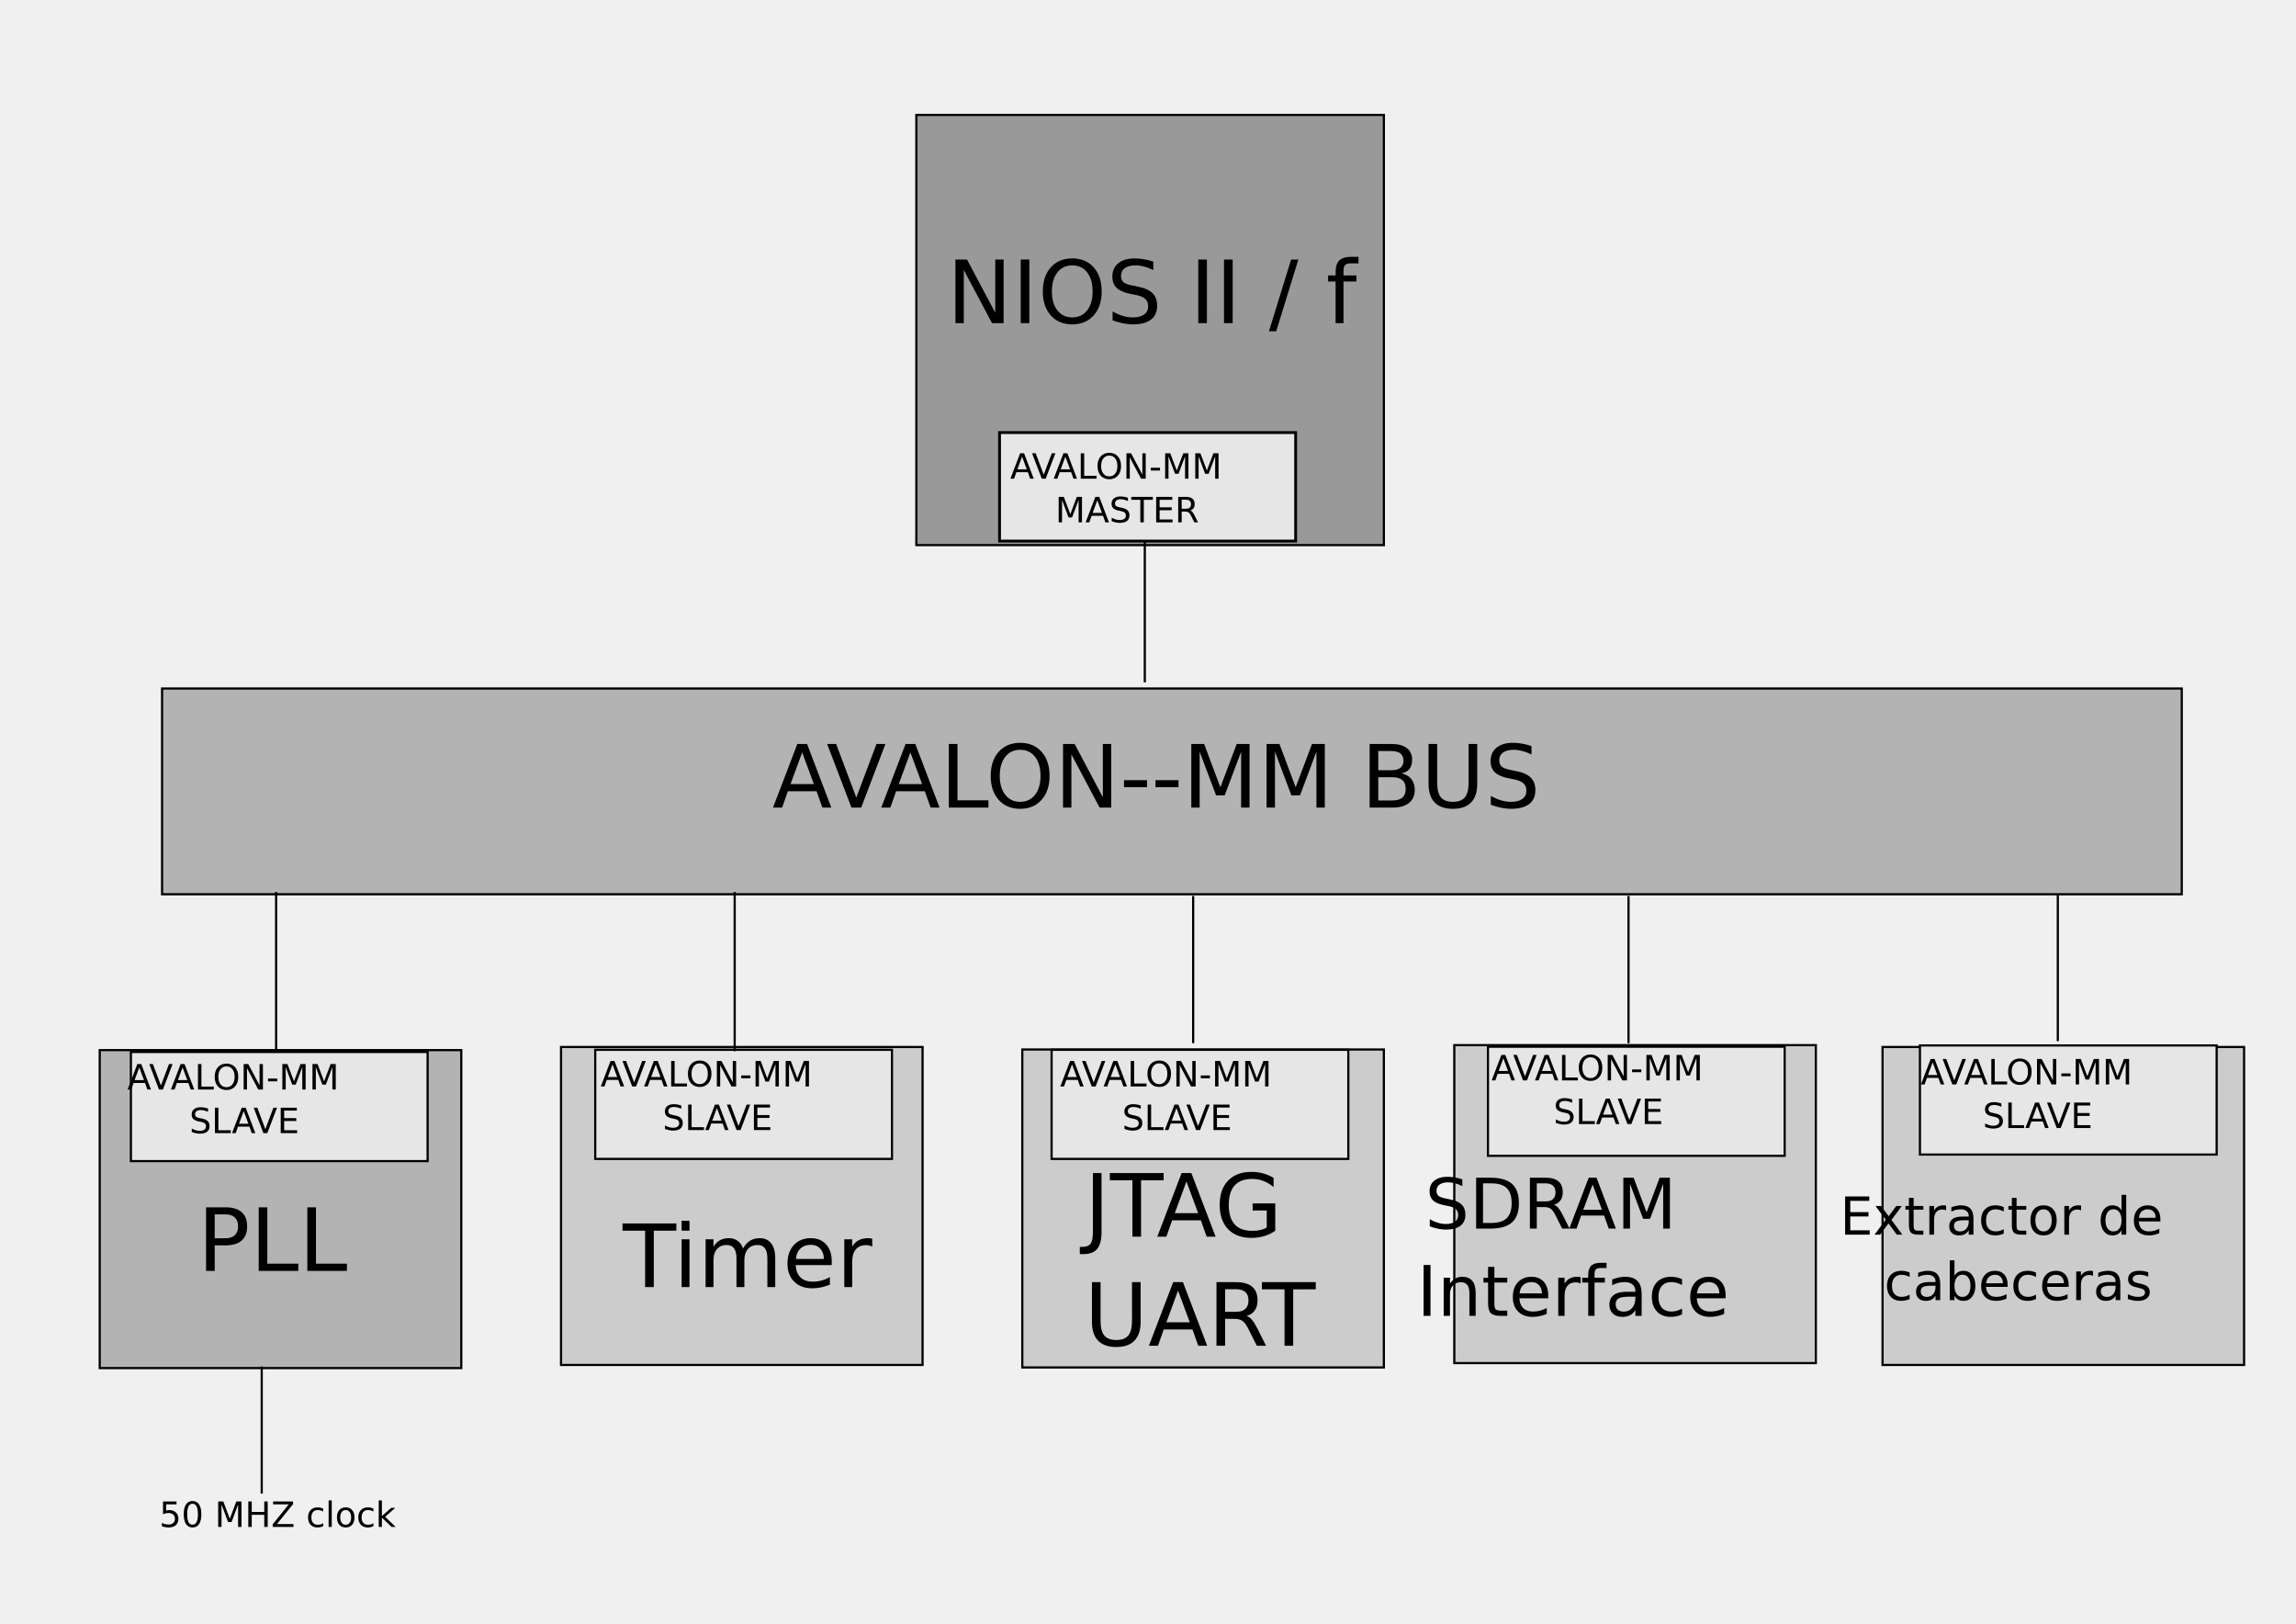
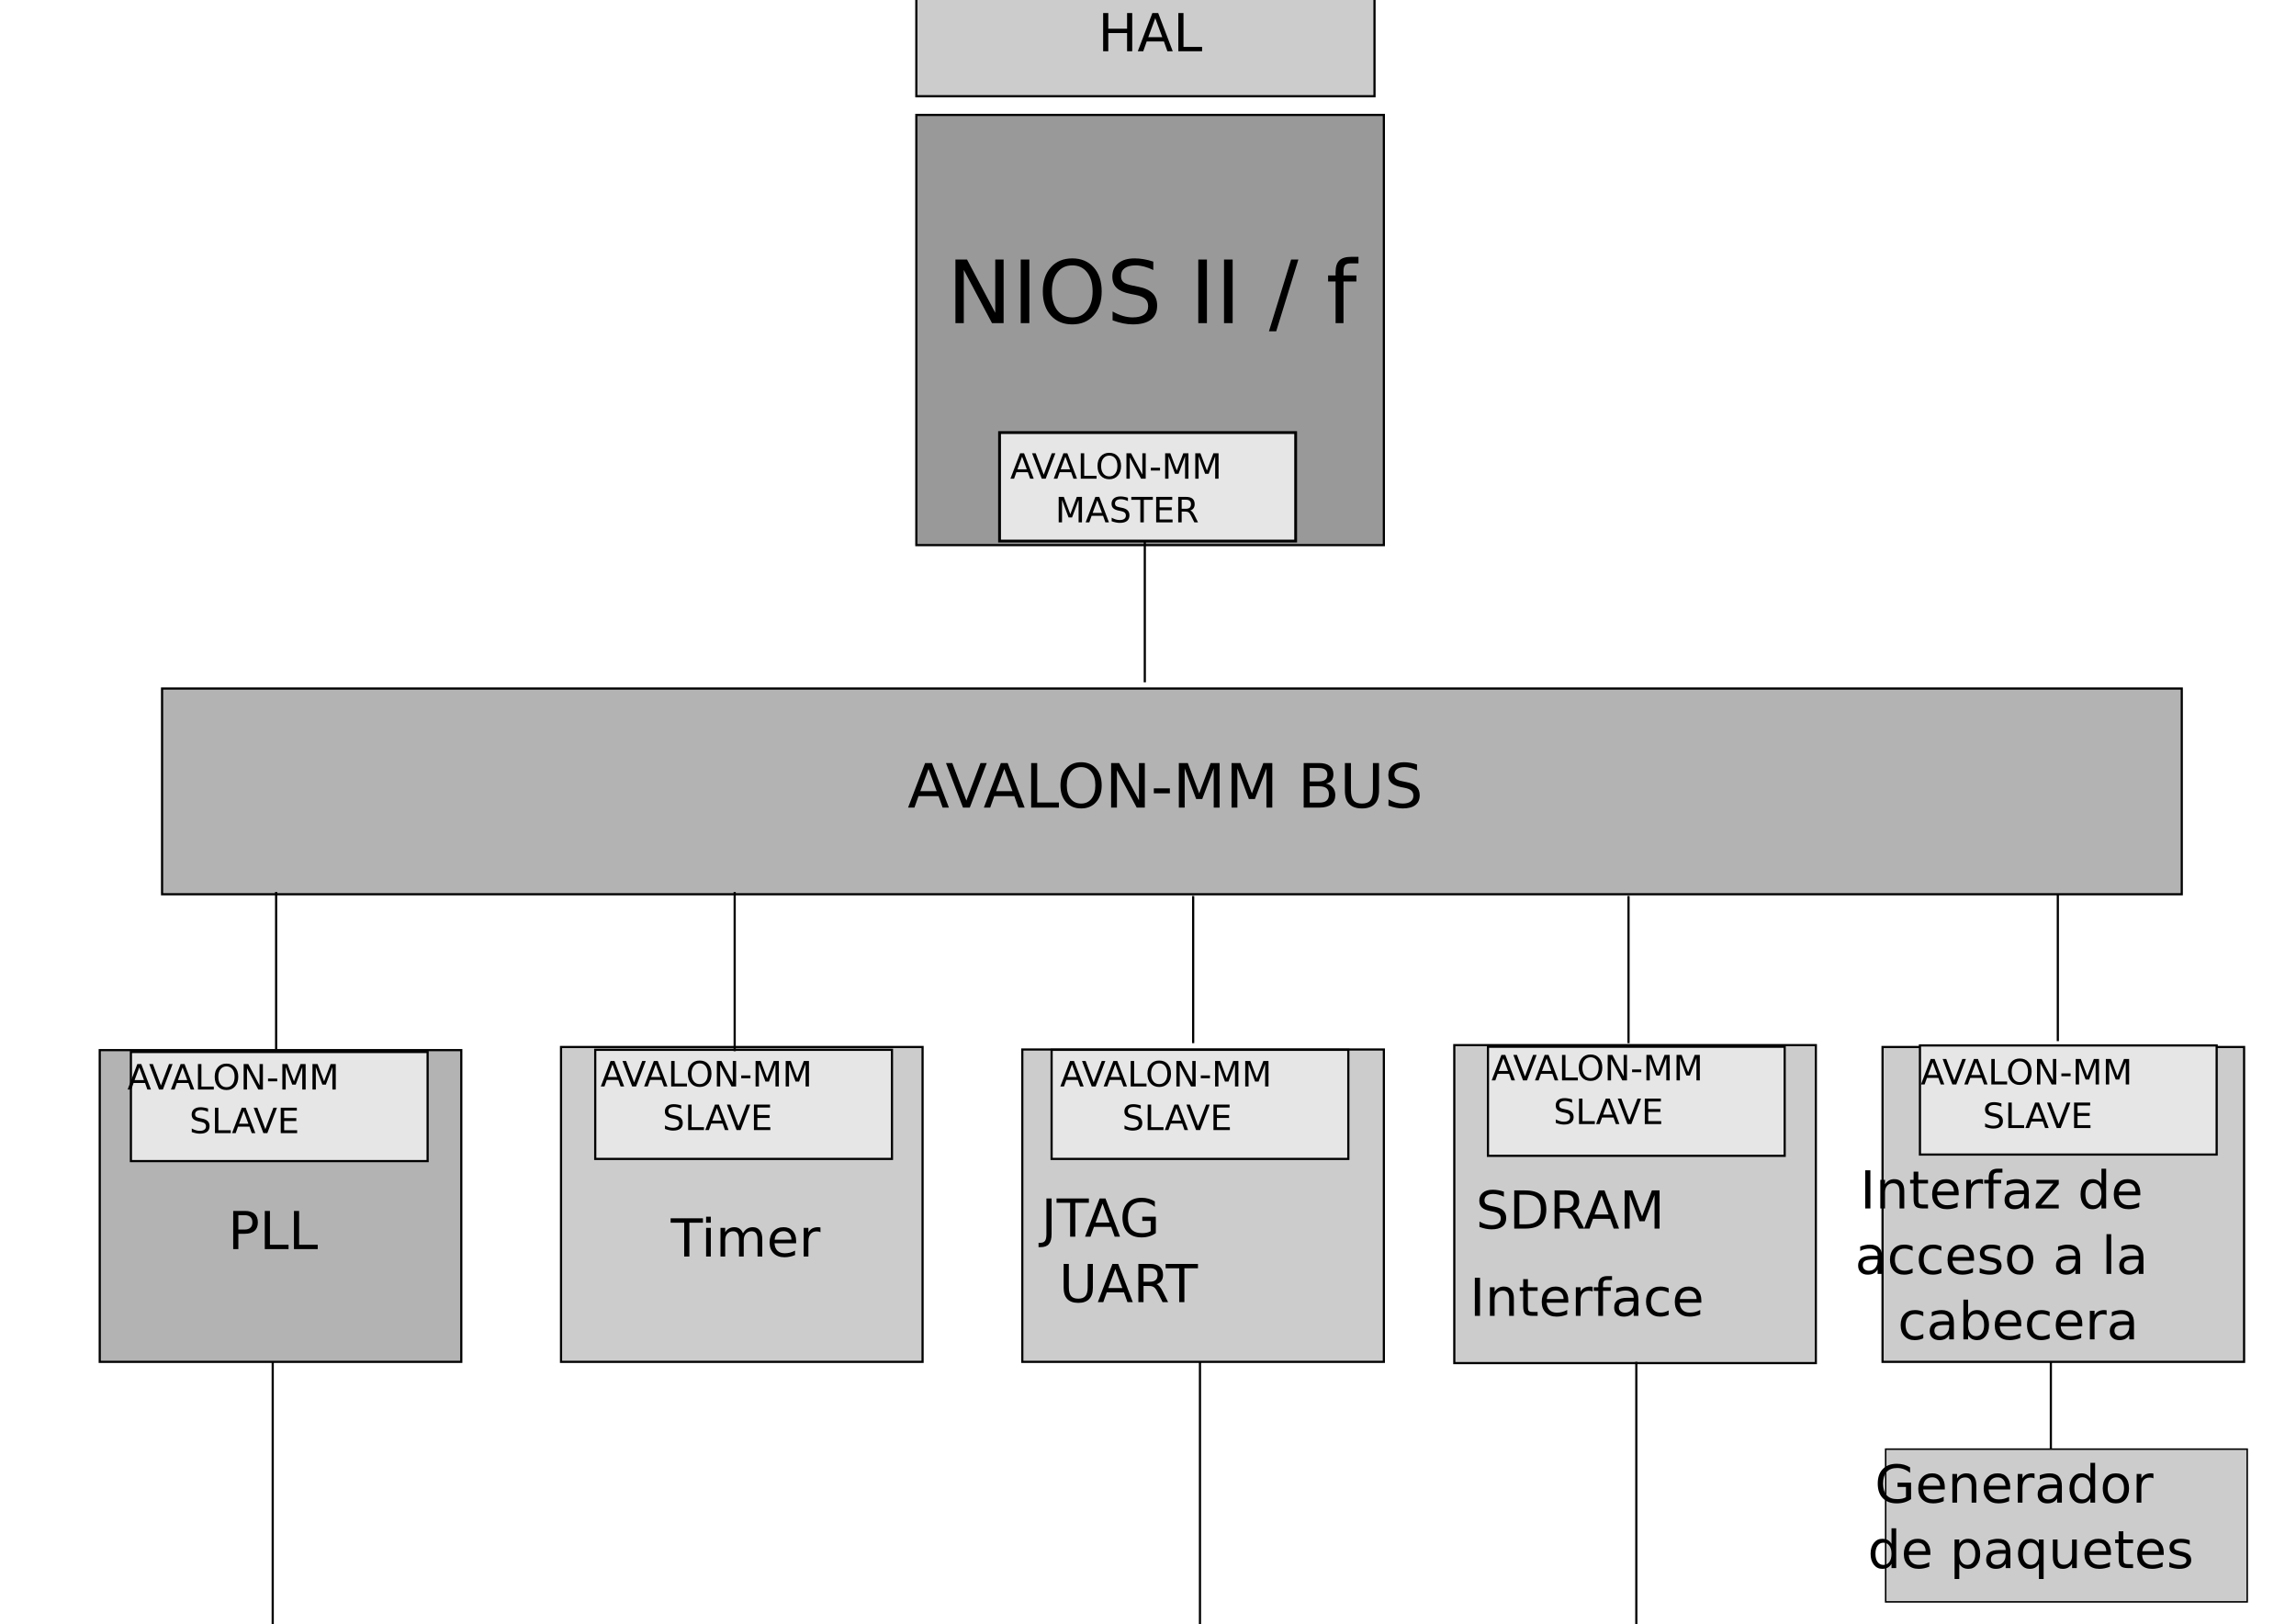
<svg xmlns="http://www.w3.org/2000/svg" width="1052.362" height="744.094" id="svg2" version="1.1">
  <defs id="defs4">
-     </defs>
+     <style id="style3983" type="text/css">
+    
+     .str0 {stroke:#4D4948;stroke-width:0.012}
+     .str1 {stroke:#838281;stroke-width:0.229;stroke-linecap:round}
+     .fil2 {fill:none}
+     .fil0 {fill:#4D4948}
+     .fil1 {fill:white;fill-rule:nonzero}
+    
+   </style>
+   </defs>
  <g id="layer1" transform="translate(0,-308.2677)">
+     <rect style="fill:#ffffff;fill-opacity:1;stroke:#000000;stroke-opacity:1" id="rect3592-87-2" width="165.714" height="145.714" x="44.286" y="1146.648" />
+     <rect style="fill:#ffffff;fill-opacity:1;stroke:#000000;stroke-width:0.987;stroke-miterlimit:4;stroke-opacity:1;stroke-dasharray:none;stroke-dashoffset:0" id="rect3742" width="1280" height="1130" x="-120" y="-27.638" />
    <rect style="fill:#999999;fill-opacity:1;stroke:#000000;stroke-opacity:1" id="rect2816" width="214.286" height="197.143" x="420" y="360.934" />
    <rect style="fill:#b3b3b3;fill-opacity:1;stroke:#000000;stroke-opacity:1" id="rect3590" width="925.714" height="94.286" x="74.286" y="315.523" transform="translate(0,308.2677)" />
-     <rect style="fill:#b3b3b3;fill-opacity:1;stroke:#000000;stroke-opacity:1" id="rect3592" width="165.714" height="145.714" x="45.714" y="789.505" />
-     <rect style="fill:#cccccc;fill-opacity:1;stroke:#000000;stroke-opacity:1" id="rect3592-8" width="165.714" height="145.714" x="257.143" y="788.076" />
-     <rect style="fill:#cccccc;fill-opacity:1;stroke:#000000;stroke-opacity:1" id="rect3592-87" width="165.714" height="145.714" x="468.571" y="789.219" />
+     <rect style="fill:#b3b3b3;fill-opacity:1;stroke:#000000;stroke-width:0.99;stroke-opacity:1" id="rect3592" width="165.714" height="142.857" x="45.714" y="789.505" />
+     <rect style="fill:#cccccc;fill-opacity:1;stroke:#000000;stroke-width:0.995;stroke-opacity:1" id="rect3592-8" width="165.714" height="144.286" x="257.143" y="788.076" />
+     <rect style="fill:#cccccc;fill-opacity:1;stroke:#000000;stroke-width:0.991;stroke-opacity:1" id="rect3592-87" width="165.714" height="143.143" x="468.571" y="789.219" />
    <rect style="fill:#cccccc;fill-opacity:1;stroke:#000000;stroke-opacity:1" id="rect3592-1" width="165.714" height="145.714" x="666.571" y="787.219" />
-     <rect style="fill:#cccccc;fill-opacity:1;stroke:#000000;stroke-opacity:1" id="rect3592-2" width="165.714" height="145.714" x="862.857" y="788.076" />
+     <rect style="fill:#cccccc;fill-opacity:1;stroke:#000000;stroke-width:0.995;stroke-opacity:1" id="rect3592-2" width="165.714" height="144.286" x="862.857" y="788.076" />
    <text xml:space="preserve" style="font-size:40px;font-style:normal;font-weight:normal;fill:#000000;fill-opacity:1;stroke:none;font-family:Bitstream Vera Sans" x="434" y="456.362" id="text3664">
      <tspan id="tspan3666" x="434" y="456.362">NIOS II / f</tspan>
    </text>
-     <text xml:space="preserve" style="font-size:40px;font-style:normal;font-weight:normal;fill:#000000;fill-opacity:1;stroke:none;font-family:Bitstream Vera Sans" x="354" y="678.362" id="text3693">
-       <tspan id="tspan3695" x="354" y="678.362">AVALON--MM BUS</tspan>
+     <text xml:space="preserve" style="font-size:28px;font-style:normal;font-weight:normal;fill:#000000;fill-opacity:1;stroke:none;font-family:Bitstream Vera Sans" x="416" y="678.362" id="text3693">
+       <tspan id="tspan3695" x="416" y="678.362">AVALON-MM BUS</tspan>
    </text>
    <rect style="fill:#e6e6e6;fill-opacity:1;stroke:#000000;stroke-width:1.283;stroke-opacity:1" id="rect3697" width="135.717" height="49.717" x="458.141" y="506.504" />
    <rect style="fill:#e6e6e6;fill-opacity:1;stroke:#000000;stroke-opacity:1" id="rect3701" width="136" height="50" x="60" y="482.094" transform="translate(0,308.2677)" />
    <rect style="fill:#e6e6e6;fill-opacity:1;stroke:#000000;stroke-opacity:1" id="rect3701-1" width="136" height="50" x="272.827" y="789.362" />
    <rect style="fill:#e6e6e6;fill-opacity:1;stroke:#000000;stroke-opacity:1" id="rect3701-8" width="136" height="50" x="482" y="789.362" />
    <rect style="fill:#e6e6e6;fill-opacity:1;stroke:#000000;stroke-opacity:1" id="rect3701-0" width="136" height="50" x="682" y="787.948" />
    <rect style="fill:#e6e6e6;fill-opacity:1;stroke:#000000;stroke-opacity:1" id="rect3701-7" width="136" height="50" x="880" y="787.362" />
    <path style="fill:none;stroke:#000000;stroke-width:1px;stroke-linecap:butt;stroke-linejoin:miter;stroke-opacity:1" d="m 546.887,478.042 0,-67.437" id="path3770" transform="translate(0,308.2677)" />
    <path style="fill:none;stroke:#000000;stroke-width:1px;stroke-linecap:butt;stroke-linejoin:miter;stroke-opacity:1" d="m 746.426,478.042 0,-67.437" id="path3772" transform="translate(0,308.2677)" />
    <path style="fill:none;stroke:#000000;stroke-width:1px;stroke-linecap:butt;stroke-linejoin:miter;stroke-opacity:1" d="m 943.195,477.118 0,-67.437" id="path3774" transform="translate(0,308.2677)" />
    <path style="fill:none;stroke:#000000;stroke-width:1px;stroke-linecap:butt;stroke-linejoin:miter;stroke-opacity:1" d="m 524.716,312.682 0,-64.666" id="path3778" transform="translate(0,308.2677)" />
    <text xml:space="preserve" style="font-size:16px;font-style:normal;font-weight:normal;text-align:center;text-anchor:middle;fill:#000000;fill-opacity:1;stroke:none;font-family:Bitstream Vera Sans" x="529.335" y="527.647" id="text3782">
      <tspan id="tspan3784" x="529.335" y="527.647">AVALON-MM</tspan>
      <tspan x="529.335" y="547.647" id="tspan3786">MASTER</tspan>
    </text>
    <text xml:space="preserve" style="font-size:16px;font-style:normal;font-weight:normal;text-align:center;text-anchor:middle;fill:#000000;fill-opacity:1;stroke:none;font-family:Bitstream Vera Sans" x="124.712" y="807.557" id="text3788">
      <tspan id="tspan3790" x="124.712" y="807.557">AVALON-MM</tspan>
      <tspan x="124.712" y="827.557" id="tspan3792">SLAVE</tspan>
    </text>
    <text xml:space="preserve" style="font-size:16px;font-style:normal;font-weight:normal;text-align:center;text-anchor:middle;fill:#000000;fill-opacity:1;stroke:none;font-family:Bitstream Vera Sans" x="341.603" y="806.152" id="text3788-2">
      <tspan id="tspan3790-3" x="341.603" y="806.152">AVALON-MM</tspan>
      <tspan x="341.603" y="826.152" id="tspan3792-5">SLAVE</tspan>
    </text>
    <text xml:space="preserve" style="font-size:16px;font-style:normal;font-weight:normal;text-align:center;text-anchor:middle;fill:#000000;fill-opacity:1;stroke:none;font-family:Bitstream Vera Sans" x="552.228" y="806.152" id="text3788-5">
      <tspan id="tspan3790-4" x="552.228" y="806.152">AVALON-MM</tspan>
      <tspan x="552.228" y="826.152" id="tspan3792-8">SLAVE</tspan>
    </text>
    <text xml:space="preserve" style="font-size:16px;font-style:normal;font-weight:normal;text-align:center;text-anchor:middle;fill:#000000;fill-opacity:1;stroke:none;font-family:Bitstream Vera Sans" x="749.92" y="803.381" id="text3788-9">
      <tspan id="tspan3790-39" x="749.92" y="803.381">AVALON-MM</tspan>
      <tspan x="749.92" y="823.381" id="tspan3792-4">SLAVE</tspan>
    </text>
    <text xml:space="preserve" style="font-size:16px;font-style:normal;font-weight:normal;text-align:center;text-anchor:middle;fill:#000000;fill-opacity:1;stroke:none;font-family:Bitstream Vera Sans" x="946.689" y="805.228" id="text3788-6">
      <tspan id="tspan3790-2" x="946.689" y="805.228">AVALON-MM</tspan>
      <tspan x="946.689" y="825.228" id="tspan3792-6">SLAVE</tspan>
    </text>
-     <text xml:space="preserve" style="font-size:40px;font-style:normal;font-weight:normal;fill:#000000;fill-opacity:1;stroke:none;font-family:Bitstream Vera Sans" x="90.532" y="890.698" id="text3861">
-       <tspan id="tspan3863" x="90.532" y="890.698">PLL</tspan>
-     </text>
-     <text xml:space="preserve" style="font-size:40px;font-style:normal;font-weight:normal;fill:#000000;fill-opacity:1;stroke:none;font-family:Bitstream Vera Sans" x="285.453" y="898.088" id="text3865">
-       <tspan id="tspan3867" x="285.453" y="898.088">Timer</tspan>
-     </text>
-     <text xml:space="preserve" style="font-size:40px;font-style:normal;font-weight:normal;fill:#000000;fill-opacity:1;stroke:none;font-family:Bitstream Vera Sans" x="497.002" y="874.994" id="text3869">
-       <tspan id="tspan3871" x="497.002" y="874.994">JTAG</tspan>
-       <tspan x="497.002" y="924.994" id="tspan3873">UART</tspan>
-     </text>
-     <text xml:space="preserve" style="font-size:32px;font-style:normal;font-weight:normal;text-align:center;text-anchor:middle;fill:#000000;fill-opacity:1;stroke:none;font-family:Bitstream Vera Sans" x="746.426" y="871.298" id="text3875">
+     <text xml:space="preserve" style="font-size:40px;font-style:normal;font-weight:normal;fill:#000000;fill-opacity:1;stroke:none;font-family:Bitstream Vera Sans" x="104.532" y="880.698" id="text3861">
+       <tspan id="tspan3863" x="104.532" y="880.698" style="font-size:24px">PLL</tspan>
+     </text>
+     <text xml:space="preserve" style="font-size:40px;font-style:normal;font-weight:normal;fill:#000000;fill-opacity:1;stroke:none;font-family:Bitstream Vera Sans" x="307.453" y="884.088" id="text3865">
+       <tspan id="tspan3867" x="307.453" y="884.088" style="font-size:24px">Timer</tspan>
+     </text>
+     <text xml:space="preserve" style="font-size:40px;font-style:normal;font-weight:normal;fill:#000000;fill-opacity:1;stroke:none;font-family:Bitstream Vera Sans" x="549.002" y="874.994" id="text3869">
+       <tspan id="tspan3871" x="549.002" y="874.994" style="font-size:24px;text-align:center;text-anchor:middle">JTAG</tspan>
+       <tspan x="549.002" y="904.994" id="tspan3873" style="font-size:24px;text-align:center;text-anchor:middle">UART</tspan>
+     </text>
+     <text xml:space="preserve" style="font-size:24;font-style:normal;font-weight:normal;text-align:center;text-anchor:middle;fill:#000000;fill-opacity:1;stroke:none;font-family:Bitstream Vera Sans" x="746.426" y="871.298" id="text3875">
      <tspan id="tspan3877" x="746.426" y="871.298">SDRAM</tspan>
      <tspan x="746.426" y="911.298" id="tspan3879">Interface</tspan>
    </text>
-     <text xml:space="preserve" style="font-size:24px;font-style:normal;font-weight:normal;text-align:center;text-anchor:middle;fill:#000000;fill-opacity:1;stroke:none;font-family:Bitstream Vera Sans" x="944.119" y="874.07" id="text3881">
-       <tspan id="tspan3883" x="944.119" y="874.07">Extractor de</tspan>
-       <tspan x="944.119" y="904.07" id="tspan3885">cabeceras</tspan>
-     </text>
-     <text xml:space="preserve" style="font-size:16px;font-style:normal;font-weight:normal;fill:#000000;fill-opacity:1;stroke:none;font-family:Bitstream Vera Sans" x="72.98" y="1008.02" id="text3895">
-       <tspan id="tspan3897" x="72.98" y="1008.02">50 MHZ clock</tspan>
+     <text xml:space="preserve" style="font-size:24px;font-style:normal;font-weight:normal;text-align:center;text-anchor:middle;fill:#000000;fill-opacity:1;stroke:none;font-family:Bitstream Vera Sans" x="944.119" y="862.07" id="text3881">
+       <tspan x="947.939" y="862.07" id="tspan3885">Interfaz de </tspan>
+       <tspan x="944.119" y="892.07" id="tspan2884">acceso a la</tspan>
+       <tspan x="944.119" y="922.07" id="tspan2886">cabecera</tspan>
+     </text>
+     <text xml:space="preserve" style="font-size:24px;font-style:normal;font-weight:normal;text-align:center;text-anchor:middle;fill:#000000;fill-opacity:1;stroke:none;font-family:Bitstream Vera Sans" x="128" y="1188.648" id="text3895">
+       <tspan id="tspan3897" x="128" y="1188.648">50 MHZ</tspan>
+       <tspan x="128" y="1218.648" id="tspan3762">clock</tspan>
    </text>
    <path style="fill:none;stroke:#000000;stroke-width:1px;stroke-linecap:butt;stroke-linejoin:miter;stroke-opacity:1" d="m 126.56,408.757 0,72.056" id="path2914" transform="translate(0,308.2677)" />
-     <path style="fill:none;stroke:#000000;stroke-width:1px;stroke-linecap:butt;stroke-linejoin:miter;stroke-opacity:1" d="m 119.961,626.238 0,58.227" id="path2920" transform="translate(0,308.2677)" />
    <path style="fill:none;stroke:#000000;stroke-width:1px;stroke-linecap:butt;stroke-linejoin:miter;stroke-opacity:1" d="m 336.734,408.764 0,72.959" id="path2922" transform="translate(0,308.2677)" />
+     <rect style="fill:#cccccc;fill-opacity:1;stroke:#000000;stroke-width:1;stroke-miterlimit:4;stroke-opacity:1;stroke-dasharray:none;stroke-dashoffset:0" id="rect2911" width="210" height="60" x="420" y="-15.906" transform="translate(0,308.2677)" />
+     <text xml:space="preserve" style="font-size:24px;font-style:normal;font-weight:normal;fill:#000000;fill-opacity:1;stroke:none;font-family:Bitstream Vera Sans" x="503.261" y="331.757" id="text3685">
+       <tspan id="tspan3687" x="503.261" y="331.757">HAL</tspan>
+     </text>
+     <rect style="fill:#f2f2f2;fill-opacity:1;stroke:#000000;stroke-width:1;stroke-miterlimit:4;stroke-opacity:1;stroke-dasharray:none;stroke-dashoffset:0" id="rect3689" width="210" height="100" x="420" y="-125.906" transform="translate(0,308.2677)" />
+     <text xml:space="preserve" style="font-size:24px;font-style:normal;font-weight:normal;fill:#000000;fill-opacity:1;stroke:none;font-family:Bitstream Vera Sans" x="465.88" y="244.202" id="text3691">
+       <tspan id="tspan3693" x="465.88" y="244.202">main.cpp</tspan>
+     </text>
+     <rect y="12.362" x="440" height="120" width="120" id="rect3700" style="fill:#f2f2f2;fill-opacity:1;stroke:#000000;stroke-width:1;stroke-miterlimit:4;stroke-opacity:1;stroke-dasharray:none;stroke-dashoffset:0" />
+     <rect y="42.362" x="470" height="120" width="120" id="rect3702" style="fill:#f2f2f2;fill-opacity:1;stroke:#000000;stroke-width:1;stroke-miterlimit:4;stroke-opacity:1;stroke-dasharray:none;stroke-dashoffset:0" />
+     <text id="text3712" y="32.362" x="446" style="font-size:20px;font-style:normal;font-weight:normal;fill:#000000;fill-opacity:1;stroke:none;font-family:Bitstream Vera Sans" xml:space="preserve">
+       <tspan y="32.362" x="446" id="tspan3714">iplookup.h</tspan>
+     </text>
+     <text id="text3716" y="62.362" x="484" style="font-size:20px;font-style:normal;font-weight:normal;fill:#000000;fill-opacity:1;stroke:none;font-family:Bitstream Vera Sans" xml:space="preserve">
+       <tspan y="62.362" x="484" id="tspan3718">iproute.h</tspan>
+     </text>
+     <text xml:space="preserve" style="font-size:40px;font-style:normal;font-weight:normal;fill:#000000;fill-opacity:1;stroke:none;font-family:Bitstream Vera Sans" x="-100" y="16.362" id="text3744">
+       <tspan id="tspan3746" x="-100" y="16.362">FPGA</tspan>
+     </text>
+     <rect y="1146.648" x="472" height="145.714" width="165.714" id="rect3748" style="fill:#ffffff;fill-opacity:1;stroke:#000000;stroke-opacity:1" />
+     <rect style="fill:#ffffff;fill-opacity:1;stroke:#000000;stroke-opacity:1" id="rect3750" width="165.714" height="145.714" x="668.286" y="1146.648" />
+     <text xml:space="preserve" style="font-size:24px;font-style:normal;font-weight:normal;fill:#000000;fill-opacity:1;stroke:none;font-family:Bitstream Vera Sans" x="554.633" y="1182.648" id="text3752">
+       <tspan id="tspan3754" x="554.633" y="1182.648" style="text-align:center;text-anchor:middle">USB</tspan>
+       <tspan x="554.633" y="1212.648" id="tspan3756" style="text-align:center;text-anchor:middle">Blaster</tspan>
+     </text>
+     <text xml:space="preserve" style="font-size:24px;font-style:normal;font-weight:normal;fill:#000000;fill-opacity:1;stroke:none;font-family:Bitstream Vera Sans" x="958.523" y="889.444" id="text3758" transform="translate(0,308.2677)">
+       <tspan id="tspan3760" x="958.523" y="889.444" />
+     </text>
+     <text xml:space="preserve" style="font-size:24px;font-style:normal;font-weight:normal;text-align:center;text-anchor:middle;fill:#000000;fill-opacity:1;stroke:none;font-family:Bitstream Vera Sans" x="749.439" y="1183.169" id="text3764">
+       <tspan id="tspan3766" x="749.439" y="1183.169">Memoria</tspan>
+       <tspan x="749.439" y="1213.169" id="tspan3768">SDRAM</tspan>
+     </text>
+     <rect y="972.362" x="864.286" height="70" width="165.714" id="rect3770" style="fill:#cccccc;fill-opacity:1;stroke:#000000;stroke-width:0.693;stroke-opacity:1" />
+     <text xml:space="preserve" style="font-size:24px;font-style:normal;font-weight:normal;text-align:center;text-anchor:middle;fill:#000000;fill-opacity:1;stroke:none;font-family:Bitstream Vera Sans" x="949.858" y="996.883" id="text3772">
+       <tspan id="tspan3774" x="949.858" y="996.883">Generador</tspan>
+       <tspan x="949.858" y="1026.883" id="tspan3776">de paquetes</tspan>
+     </text>
+     <path style="fill:none;stroke:#000000;stroke-width:1px;stroke-linecap:butt;stroke-linejoin:miter;stroke-opacity:1" d="m 940,624.094 0,40" id="path3787" transform="translate(0,308.2677)" />
+     <path style="fill:none;stroke:#000000;stroke-width:1px;stroke-linecap:butt;stroke-linejoin:miter;stroke-opacity:1" d="m 125,839.094 0,-215" id="path3789" transform="translate(0,308.2677)" />
+     <path style="fill:none;stroke:#000000;stroke-width:1px;stroke-linecap:butt;stroke-linejoin:miter;stroke-opacity:1" d="m 550,624.094 0,215" id="path3793" transform="translate(0,308.2677)" />
+     <path style="fill:none;stroke:#000000;stroke-width:1px;stroke-linecap:butt;stroke-linejoin:miter;stroke-opacity:1" d="m 750,624.094 0,215" id="path3795" transform="translate(0,308.2677)" />
+     <g id="g4051" transform="translate(0,-22)">
+       <path transform="translate(0,308.2677)" id="path3797" d="m 70,974.094 10,0" style="fill:none;stroke:#000000;stroke-width:1px;stroke-linecap:butt;stroke-linejoin:miter;stroke-opacity:1" />
+       <path transform="translate(0,308.2677)" id="path3799" d="m 80,974.094 0,-15" style="fill:none;stroke:#000000;stroke-width:1px;stroke-linecap:butt;stroke-linejoin:miter;stroke-opacity:1;display:inline" />
+       <path transform="translate(0,308.2677)" id="path3801" d="m 80,959.094 15,0" style="fill:none;stroke:#000000;stroke-width:1px;stroke-linecap:butt;stroke-linejoin:miter;stroke-opacity:1" />
+       <path transform="translate(0,308.2677)" id="path3803" d="m 95,959.094 0,15" style="fill:none;stroke:#000000;stroke-width:1px;stroke-linecap:butt;stroke-linejoin:miter;stroke-opacity:1" />
+       <path transform="translate(0,308.2677)" id="path3805" d="m 95,974.094 10,0" style="fill:none;stroke:#000000;stroke-width:1px;stroke-linecap:butt;stroke-linejoin:miter;stroke-opacity:1" />
+       <path transform="translate(0,308.2677)" style="fill:none;stroke:#000000;stroke-width:1px;stroke-linecap:butt;stroke-linejoin:miter;stroke-opacity:1" d="m 70,974.094 10,0" id="path3807" />
+       <path transform="translate(0,308.2677)" style="fill:none;stroke:#000000;stroke-width:1px;stroke-linecap:butt;stroke-linejoin:miter;stroke-opacity:1;display:inline" d="m 80,974.094 0,-15" id="path3809" />
+       <path transform="translate(0,308.2677)" style="fill:none;stroke:#000000;stroke-width:1px;stroke-linecap:butt;stroke-linejoin:miter;stroke-opacity:1" d="m 80,959.094 15,0" id="path3811" />
+       <path transform="translate(0,308.2677)" style="fill:none;stroke:#000000;stroke-width:1px;stroke-linecap:butt;stroke-linejoin:miter;stroke-opacity:1" d="m 95,959.094 0,15" id="path3813" />
+       <path transform="translate(0,308.2677)" style="fill:none;stroke:#000000;stroke-width:1px;stroke-linecap:butt;stroke-linejoin:miter;stroke-opacity:1" d="m 95,974.094 10,0" id="path3815" />
+       <path transform="translate(0,308.2677)" style="fill:none;stroke:#000000;stroke-width:1px;stroke-linecap:butt;stroke-linejoin:miter;stroke-opacity:1" d="m 70,974.094 10,0" id="path3817" />
+       <path transform="translate(0,308.2677)" style="fill:none;stroke:#000000;stroke-width:1px;stroke-linecap:butt;stroke-linejoin:miter;stroke-opacity:1;display:inline" d="m 80,974.094 0,-15" id="path3819" />
+       <path transform="translate(0,308.2677)" style="fill:none;stroke:#000000;stroke-width:1px;stroke-linecap:butt;stroke-linejoin:miter;stroke-opacity:1" d="m 80,959.094 15,0" id="path3821" />
+       <path transform="translate(0,308.2677)" style="fill:none;stroke:#000000;stroke-width:1px;stroke-linecap:butt;stroke-linejoin:miter;stroke-opacity:1" d="m 95,959.094 0,15" id="path3823" />
+       <path transform="translate(0,308.2677)" style="fill:none;stroke:#000000;stroke-width:1px;stroke-linecap:butt;stroke-linejoin:miter;stroke-opacity:1" d="m 95,974.094 10,0" id="path3825" />
+       <path transform="translate(0,308.2677)" id="path3827" d="m 70,974.094 10,0" style="fill:none;stroke:#000000;stroke-width:1px;stroke-linecap:butt;stroke-linejoin:miter;stroke-opacity:1" />
+       <path transform="translate(0,308.2677)" id="path3829" d="m 80,974.094 0,-15" style="fill:none;stroke:#000000;stroke-width:1px;stroke-linecap:butt;stroke-linejoin:miter;stroke-opacity:1;display:inline" />
+       <path transform="translate(0,308.2677)" id="path3831" d="m 80,959.094 15,0" style="fill:none;stroke:#000000;stroke-width:1px;stroke-linecap:butt;stroke-linejoin:miter;stroke-opacity:1" />
+       <path transform="translate(0,308.2677)" id="path3833" d="m 95,959.094 0,15" style="fill:none;stroke:#000000;stroke-width:1px;stroke-linecap:butt;stroke-linejoin:miter;stroke-opacity:1" />
+       <path transform="translate(0,308.2677)" id="path3835" d="m 95,974.094 10,0" style="fill:none;stroke:#000000;stroke-width:1px;stroke-linecap:butt;stroke-linejoin:miter;stroke-opacity:1" />
+       <path transform="translate(0,308.2677)" id="path3925" d="m 105,974.094 0,-15" style="fill:none;stroke:#000000;stroke-width:1px;stroke-linecap:butt;stroke-linejoin:miter;stroke-opacity:1" />
+       <path transform="translate(0,308.2677)" id="path3927" d="m 105,959.094 15,0" style="fill:none;stroke:#000000;stroke-width:1px;stroke-linecap:butt;stroke-linejoin:miter;stroke-opacity:1" />
+       <path transform="translate(0,308.2677)" id="path3929" d="m 120,959.094 0,15" style="fill:none;stroke:#000000;stroke-width:1px;stroke-linecap:butt;stroke-linejoin:miter;stroke-opacity:1" />
+       <path transform="translate(0,308.2677)" id="path3931" d="m 120,974.094 10,0" style="fill:none;stroke:#000000;stroke-width:1px;stroke-linecap:butt;stroke-linejoin:miter;stroke-opacity:1" />
+       <path transform="translate(0,308.2677)" id="path3933" d="m 130,974.094 0,-15" style="fill:none;stroke:#000000;stroke-width:1px;stroke-linecap:butt;stroke-linejoin:miter;stroke-opacity:1" />
+       <path transform="translate(0,308.2677)" id="path3935" d="m 130,959.094 15,0" style="fill:none;stroke:#000000;stroke-width:1px;stroke-linecap:butt;stroke-linejoin:miter;stroke-opacity:1" />
+       <path transform="translate(0,308.2677)" id="path3937" d="m 145,959.094 0,15" style="fill:none;stroke:#000000;stroke-width:1px;stroke-linecap:butt;stroke-linejoin:miter;stroke-opacity:1" />
+       <path transform="translate(0,308.2677)" id="path3939" d="m 145,974.094 10,0" style="fill:none;stroke:#000000;stroke-width:1px;stroke-linecap:butt;stroke-linejoin:miter;stroke-opacity:1" />
+       <path transform="translate(0,308.2677)" id="path3941" d="m 155,974.094 0,-15" style="fill:none;stroke:#000000;stroke-width:1px;stroke-linecap:butt;stroke-linejoin:miter;stroke-opacity:1" />
+       <path transform="translate(0,308.2677)" id="path3943" d="m 155,959.094 15,0" style="fill:none;stroke:#000000;stroke-width:1px;stroke-linecap:butt;stroke-linejoin:miter;stroke-opacity:1" />
+       <path transform="translate(0,308.2677)" id="path3945" d="m 170,959.094 0,15" style="fill:none;stroke:#000000;stroke-width:1px;stroke-linecap:butt;stroke-linejoin:miter;stroke-opacity:1" />
+       <path transform="translate(0,308.2677)" id="path3947" d="m 170,974.094 10,0" style="fill:none;stroke:#000000;stroke-width:1px;stroke-linecap:butt;stroke-linejoin:miter;stroke-opacity:1" />
+     </g>
+     <g transform="matrix(0.1975886,0,0,0.1579194,490.2897,1194.236)" id="layer1-2">
+       <g transform="translate(2.000003,0)" id="g6274">
+         <path style="fill:#000000;stroke:#000000" id="path5478" d="m 359.614,546.781 c 0,11.995 -9.724,21.718 -21.718,21.718 -11.995,0 -21.718,-9.724 -21.718,-21.718 0,-11.995 9.724,-21.718 21.718,-21.718 11.995,0 21.718,9.724 21.718,21.718 z" transform="matrix(1.1252,0,0,1.1252,-55.2005,-77.973)" />
+         <g id="g6262">
+           <path id="path5482" d="m 326.57,443.617 41.147,-71.269 0,-76.972" style="fill:none;stroke:#000000;stroke-width:15;stroke-linecap:butt;stroke-linejoin:round;stroke-miterlimit:4;stroke-opacity:1;stroke-dasharray:none" />
+           <rect y="281.109" x="348.418" height="39.385" width="36.803" id="rect6256" style="fill:#000000;stroke:#000000;stroke-width:10;stroke-linejoin:miter;stroke-miterlimit:4;stroke-dasharray:none" />
+         </g>
+         <g id="g6266">
+           <path id="path6254" d="m 326.57,497.189 -48.151,-83.401 0,-69.977" style="fill:none;stroke:#000000;stroke-width:15;stroke-linecap:butt;stroke-linejoin:round;stroke-miterlimit:4;stroke-opacity:1;stroke-dasharray:none" />
+           <path transform="matrix(1.1252,0,0,1.1252,-101.3319,-275.8299)" d="m 359.614,546.781 c 0,11.995 -9.724,21.718 -21.718,21.718 -11.995,0 -21.718,-9.724 -21.718,-21.718 0,-11.995 9.724,-21.718 21.718,-21.718 11.995,0 21.718,9.724 21.718,21.718 z" id="path6258" style="fill:#000000;stroke:#000000;stroke-width:1;stroke-miterlimit:4;stroke-dasharray:none" />
+         </g>
+         <g id="g6270">
+           <path id="path5480" d="m 325.5,544.765 0,-335.001" style="fill:#000000;fill-rule:evenodd;stroke:#000000;stroke-width:15px;stroke-linecap:butt;stroke-linejoin:miter;stroke-opacity:1" />
+           <path id="path6260" d="m 325.836,191.167 -26.441,45.797 52.86,0 -26.419,-45.797 z" style="fill:#000000;fill-rule:evenodd;stroke:#000000;stroke-width:8;stroke-linecap:butt;stroke-linejoin:miter;stroke-miterlimit:4;stroke-opacity:1;stroke-dasharray:none" />
+         </g>
+       </g>
+     </g>
+     <g id="Diagram" transform="matrix(21.78832,0,0,21.78832,702.636,1222.372)">
+       <g id="_46320264">
+         <path d="m 0.331,0.44 3.578,-6.505e-5 c 0.179,0 0.325,0.146 0.325,0.325 l 0,1.301 c 0,0.179 -0.146,0.325 -0.325,0.325 l -3.578,-6.51e-5 c -0.179,0 -0.325,-0.146 -0.325,-0.325 l 0,-1.301 c 0,-0.179 0.146,-0.325 0.325,-0.325 z" class="fil0 str0" id="_89705936" style="fill:#4d4948;stroke:#4d4948;stroke-width:0.012" />
+         <path d="m 1.501,1.828 c 0,0.005 -9.107e-4,0.009 -0.003,0.013 C 1.497,1.844 1.493,1.846 1.486,1.849 1.479,1.851 1.469,1.853 1.456,1.854 1.443,1.854 1.426,1.855 1.403,1.855 1.384,1.855 1.369,1.854 1.358,1.854 1.347,1.853 1.338,1.851 1.332,1.849 1.325,1.846 1.321,1.843 1.318,1.839 1.315,1.835 1.313,1.831 1.311,1.825 L 1.233,1.631 C 1.224,1.609 1.215,1.589 1.206,1.572 1.196,1.555 1.187,1.541 1.176,1.53 1.165,1.518 1.152,1.51 1.138,1.504 1.123,1.498 1.107,1.495 1.088,1.495 l -0.055,0 0,0.332 c 0,0.004 -0.002,0.008 -0.004,0.012 -0.003,0.004 -0.008,0.007 -0.014,0.009 -0.007,0.002 -0.016,0.004 -0.027,0.006 -0.011,0.001 -0.025,0.002 -0.043,0.002 -0.017,0 -0.031,-7.156e-4 -0.043,-0.002 C 0.89,1.852 0.881,1.85 0.874,1.847 0.867,1.845 0.863,1.842 0.86,1.839 0.857,1.835 0.856,1.831 0.856,1.827 l 0,-0.79 c 0,-0.02 0.005,-0.034 0.015,-0.043 0.01,-0.009 0.023,-0.013 0.037,-0.013 l 0.225,0 c 0.023,0 0.042,4.5535e-4 0.056,0.001 0.015,9.1069e-4 0.028,0.002 0.04,0.003 0.035,0.005 0.066,0.014 0.095,0.026 0.028,0.012 0.052,0.028 0.071,0.047 0.019,0.02 0.034,0.043 0.045,0.069 0.01,0.027 0.015,0.057 0.015,0.092 0,0.029 -0.004,0.056 -0.011,0.08 -0.007,0.024 -0.018,0.045 -0.033,0.064 -0.015,0.019 -0.032,0.035 -0.053,0.049 -0.021,0.014 -0.045,0.025 -0.072,0.034 0.013,0.006 0.025,0.014 0.037,0.023 0.011,0.009 0.022,0.02 0.032,0.033 0.01,0.013 0.02,0.027 0.029,0.044 0.009,0.017 0.018,0.035 0.026,0.056 l 0.073,0.171 c 0.007,0.017 0.011,0.03 0.014,0.037 0.002,0.008 0.003,0.014 0.003,0.018 z M 1.273,1.238 c 0,-0.029 -0.006,-0.053 -0.02,-0.073 C 1.241,1.145 1.22,1.131 1.19,1.123 1.181,1.121 1.171,1.119 1.16,1.118 1.148,1.117 1.132,1.116 1.112,1.116 l -0.079,0 0,0.247 0.09,0 c 0.025,0 0.047,-0.003 0.066,-0.009 C 1.208,1.348 1.223,1.339 1.236,1.328 1.248,1.317 1.258,1.304 1.264,1.289 1.27,1.273 1.273,1.256 1.273,1.238 z m 1.071,0.547 c 0.005,0.016 0.009,0.029 0.01,0.038 0.001,0.009 -4.553e-4,0.017 -0.006,0.021 -0.005,0.005 -0.014,0.008 -0.026,0.009 -0.013,0.001 -0.03,0.002 -0.052,0.002 -0.023,0 -0.041,-5.204e-4 -0.053,-0.001 -0.013,-7.156e-4 -0.023,-0.002 -0.029,-0.004 -0.007,-0.002 -0.012,-0.005 -0.014,-0.009 -0.003,-0.004 -0.005,-0.008 -0.007,-0.014 l -0.058,-0.175 -0.327,0 -0.055,0.17 c -0.002,0.006 -0.004,0.011 -0.007,0.016 -0.003,0.004 -0.008,0.008 -0.014,0.01 -0.006,0.002 -0.016,0.004 -0.028,0.005 -0.012,9.107e-4 -0.028,0.001 -0.047,0.001 -0.021,0 -0.037,-7.155e-4 -0.048,-0.002 C 1.571,1.852 1.563,1.848 1.559,1.843 1.554,1.838 1.552,1.831 1.554,1.821 1.555,1.812 1.559,1.799 1.564,1.784 L 1.832,1.012 c 0.003,-0.008 0.006,-0.014 0.009,-0.019 0.004,-0.005 0.009,-0.008 0.017,-0.011 0.008,-0.002 0.019,-0.004 0.033,-0.005 0.014,-6.505e-4 0.032,-0.001 0.055,-0.001 0.026,0 0.047,5.204e-4 0.063,0.001 0.016,7.1555e-4 0.028,0.002 0.036,0.005 0.009,0.002 0.015,0.006 0.019,0.011 0.004,0.005 0.007,0.011 0.01,0.02 l 0.269,0.771 z m -0.4,-0.638 -6.505e-4,0 -0.123,0.37 0.247,0 -0.123,-0.37 z m 1.535,0.68 c 0,0.004 -0.001,0.008 -0.004,0.012 -0.003,0.004 -0.007,0.007 -0.014,0.009 -0.006,0.002 -0.015,0.004 -0.026,0.006 -0.011,0.001 -0.025,0.002 -0.041,0.002 -0.016,0 -0.03,-7.155e-4 -0.04,-0.002 C 3.344,1.852 3.336,1.85 3.33,1.847 3.323,1.845 3.319,1.842 3.316,1.839 3.313,1.835 3.312,1.831 3.312,1.827 l 0,-0.708 -0.001,0 -0.252,0.707 c -0.002,0.006 -0.005,0.011 -0.009,0.014 -0.004,0.004 -0.01,0.007 -0.017,0.009 -0.007,0.002 -0.016,0.004 -0.027,0.004 -0.011,6.505e-4 -0.024,0.001 -0.039,0.001 -0.015,0 -0.028,-7.156e-4 -0.039,-0.002 C 2.918,1.852 2.909,1.85 2.902,1.848 2.895,1.845 2.89,1.842 2.886,1.839 c -0.004,-0.003 -0.007,-0.008 -0.008,-0.013 l -0.243,-0.707 -0.001,0 0,0.708 c 0,0.004 -0.001,0.008 -0.004,0.012 -0.002,0.004 -0.007,0.007 -0.014,0.009 -0.007,0.002 -0.015,0.004 -0.026,0.006 -0.011,0.001 -0.024,0.002 -0.041,0.002 -0.016,0 -0.03,-7.155e-4 -0.04,-0.002 C 2.498,1.852 2.489,1.85 2.483,1.847 2.476,1.845 2.472,1.842 2.469,1.839 2.467,1.835 2.466,1.831 2.466,1.827 l 0,-0.775 c 0,-0.023 0.006,-0.04 0.018,-0.053 C 2.496,0.987 2.512,0.981 2.532,0.981 l 0.116,0 c 0.021,0 0.038,0.002 0.053,0.005 0.015,0.003 0.028,0.009 0.038,0.017 0.011,0.008 0.02,0.018 0.027,0.031 0.007,0.013 0.013,0.028 0.019,0.047 l 0.188,0.518 0.003,0 0.195,-0.517 c 0.006,-0.019 0.012,-0.035 0.019,-0.048 0.007,-0.013 0.015,-0.023 0.024,-0.031 0.009,-0.008 0.02,-0.014 0.033,-0.017 0.013,-0.003 0.027,-0.005 0.044,-0.005 l 0.119,0 c 0.012,0 0.023,0.002 0.031,0.005 0.009,0.003 0.016,0.008 0.021,0.014 0.006,0.006 0.01,0.013 0.013,0.022 0.003,0.009 0.004,0.019 0.004,0.03 l 0,0.775 z" class="fil1" id="_48856928" style="fill:#ffffff;fill-rule:nonzero" />
+         <line y2="0.115" x2="0.657" y1="0.44" x1="0.657" class="fil2 str1" id="_89838728" style="fill:none;stroke:#838281;stroke-width:0.229;stroke-linecap:round" />
+         <line y2="0.115" x2="0.982" y1="0.44" x1="0.982" class="fil2 str1" id="_90529672" style="fill:none;stroke:#838281;stroke-width:0.229;stroke-linecap:round" />
+         <line y2="0.115" x2="1.632" y1="0.44" x1="1.632" class="fil2 str1" id="_88873184" style="fill:none;stroke:#838281;stroke-width:0.229;stroke-linecap:round" />
+         <line y2="0.115" x2="1.307" y1="0.44" x1="1.307" class="fil2 str1" id="_89047400" style="fill:none;stroke:#838281;stroke-width:0.229;stroke-linecap:round" />
+         <line y2="0.115" x2="1.958" y1="0.44" x1="1.958" class="fil2 str1" id="_48795480" style="fill:none;stroke:#838281;stroke-width:0.229;stroke-linecap:round" />
+         <line y2="0.115" x2="2.283" y1="0.44" x1="2.283" class="fil2 str1" id="_87697416" style="fill:none;stroke:#838281;stroke-width:0.229;stroke-linecap:round" />
+         <line y2="0.115" x2="0.332" y1="0.44" x1="0.332" class="fil2 str1" id="_87460568" style="fill:none;stroke:#838281;stroke-width:0.229;stroke-linecap:round" />
+         <line y2="0.115" x2="2.611" y1="0.44" x1="2.611" class="fil2 str1" id="_88111800" style="fill:none;stroke:#838281;stroke-width:0.229;stroke-linecap:round" />
+         <line y2="0.115" x2="2.937" y1="0.44" x1="2.937" class="fil2 str1" id="_89779384" style="fill:none;stroke:#838281;stroke-width:0.229;stroke-linecap:round" />
+         <line y2="0.115" x2="3.259" y1="0.44" x1="3.259" class="fil2 str1" id="_91195720" style="fill:none;stroke:#838281;stroke-width:0.229;stroke-linecap:round" />
+         <line y2="0.115" x2="3.584" y1="0.44" x1="3.584" class="fil2 str1" id="_89709768" style="fill:none;stroke:#838281;stroke-width:0.229;stroke-linecap:round" />
+         <line y2="0.115" x2="3.909" y1="0.44" x1="3.909" class="fil2 str1" id="_48343384" style="fill:none;stroke:#838281;stroke-width:0.229;stroke-linecap:round" />
+         <line y2="2.391" x2="0.656" y1="2.717" x1="0.656" class="fil2 str1" id="_88726520" style="fill:none;stroke:#838281;stroke-width:0.229;stroke-linecap:round" />
+         <line y2="2.391" x2="0.982" y1="2.717" x1="0.982" class="fil2 str1" id="_89863896" style="fill:none;stroke:#838281;stroke-width:0.229;stroke-linecap:round" />
+         <line y2="2.391" x2="1.632" y1="2.717" x1="1.632" class="fil2 str1" id="_89052328" style="fill:none;stroke:#838281;stroke-width:0.229;stroke-linecap:round" />
+         <line y2="2.391" x2="1.307" y1="2.717" x1="1.307" class="fil2 str1" id="_90525016" style="fill:none;stroke:#838281;stroke-width:0.229;stroke-linecap:round" />
+         <line y2="2.391" x2="1.958" y1="2.717" x1="1.958" class="fil2 str1" id="_88786464" style="fill:none;stroke:#838281;stroke-width:0.229;stroke-linecap:round" />
+         <line y2="2.391" x2="2.283" y1="2.717" x1="2.283" class="fil2 str1" id="_48928224" style="fill:none;stroke:#838281;stroke-width:0.229;stroke-linecap:round" />
+         <line y2="2.391" x2="0.331" y1="2.717" x1="0.331" class="fil2 str1" id="_90405880" style="fill:none;stroke:#838281;stroke-width:0.229;stroke-linecap:round" />
+         <line y2="2.391" x2="2.611" y1="2.717" x1="2.611" class="fil2 str1" id="_88963376" style="fill:none;stroke:#838281;stroke-width:0.229;stroke-linecap:round" />
+         <line y2="2.391" x2="2.937" y1="2.717" x1="2.937" class="fil2 str1" id="_90071336" style="fill:none;stroke:#838281;stroke-width:0.229;stroke-linecap:round" />
+         <line y2="2.391" x2="3.259" y1="2.717" x1="3.259" class="fil2 str1" id="_87188792" style="fill:none;stroke:#838281;stroke-width:0.229;stroke-linecap:round" />
+         <line y2="2.391" x2="3.584" y1="2.717" x1="3.584" class="fil2 str1" id="_89604440" style="fill:none;stroke:#838281;stroke-width:0.229;stroke-linecap:round" />
+         <line y2="2.391" x2="3.909" y1="2.717" x1="3.909" class="fil2 str1" id="_89011904" style="fill:none;stroke:#838281;stroke-width:0.229;stroke-linecap:round" />
+       </g>
+     </g>
  </g>
</svg>
